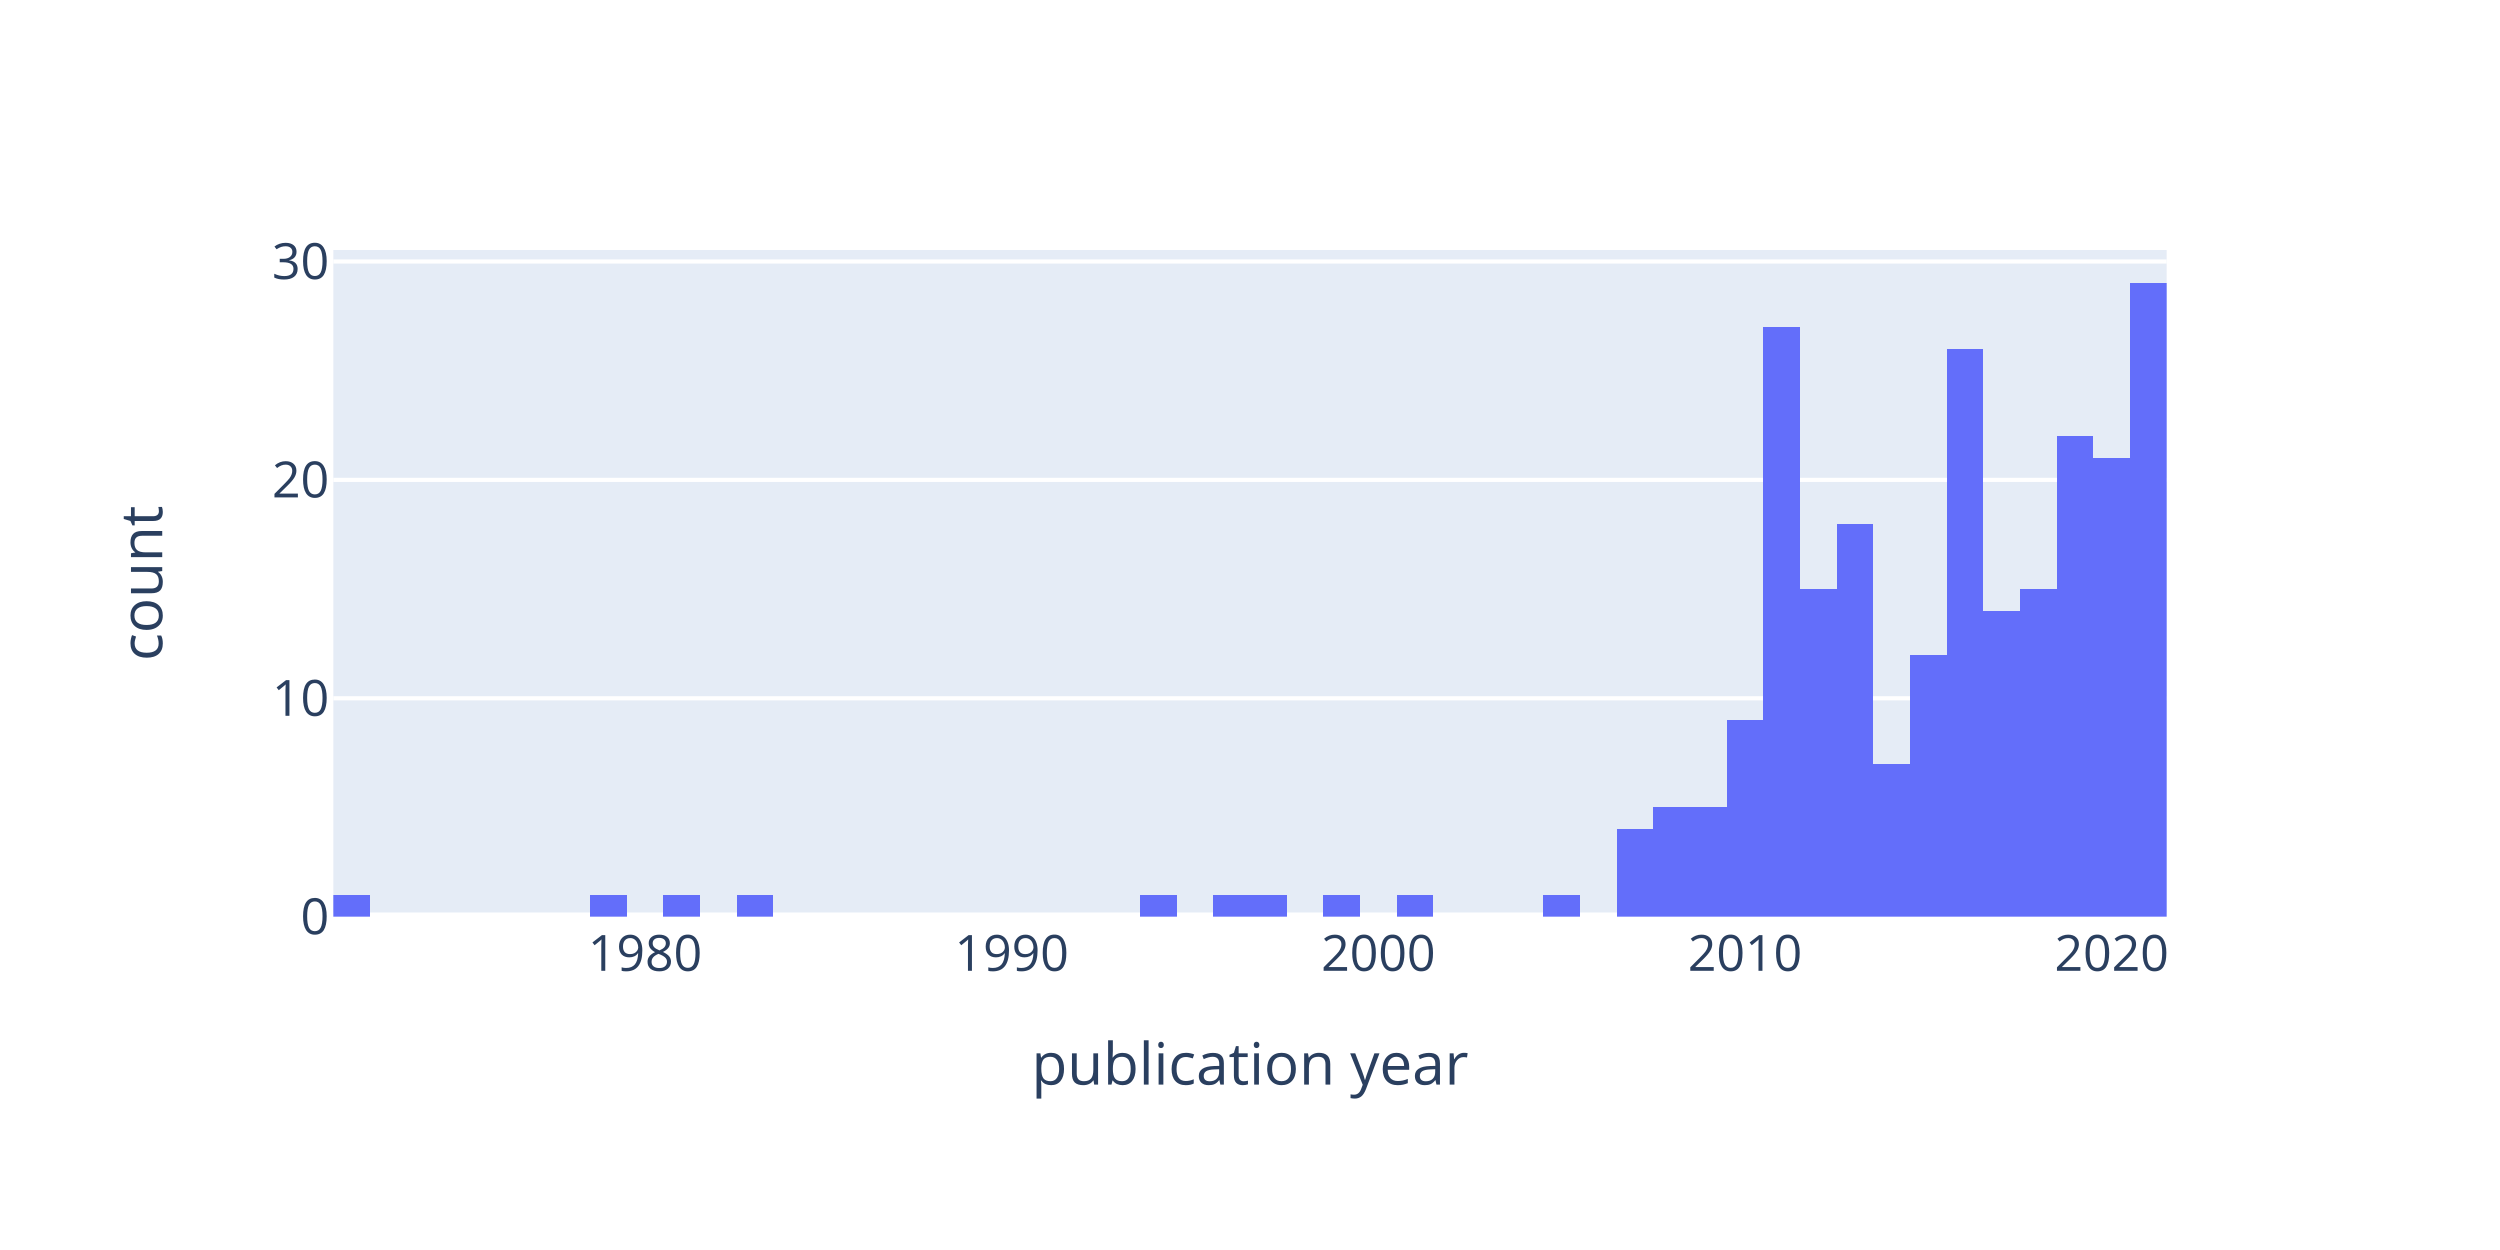
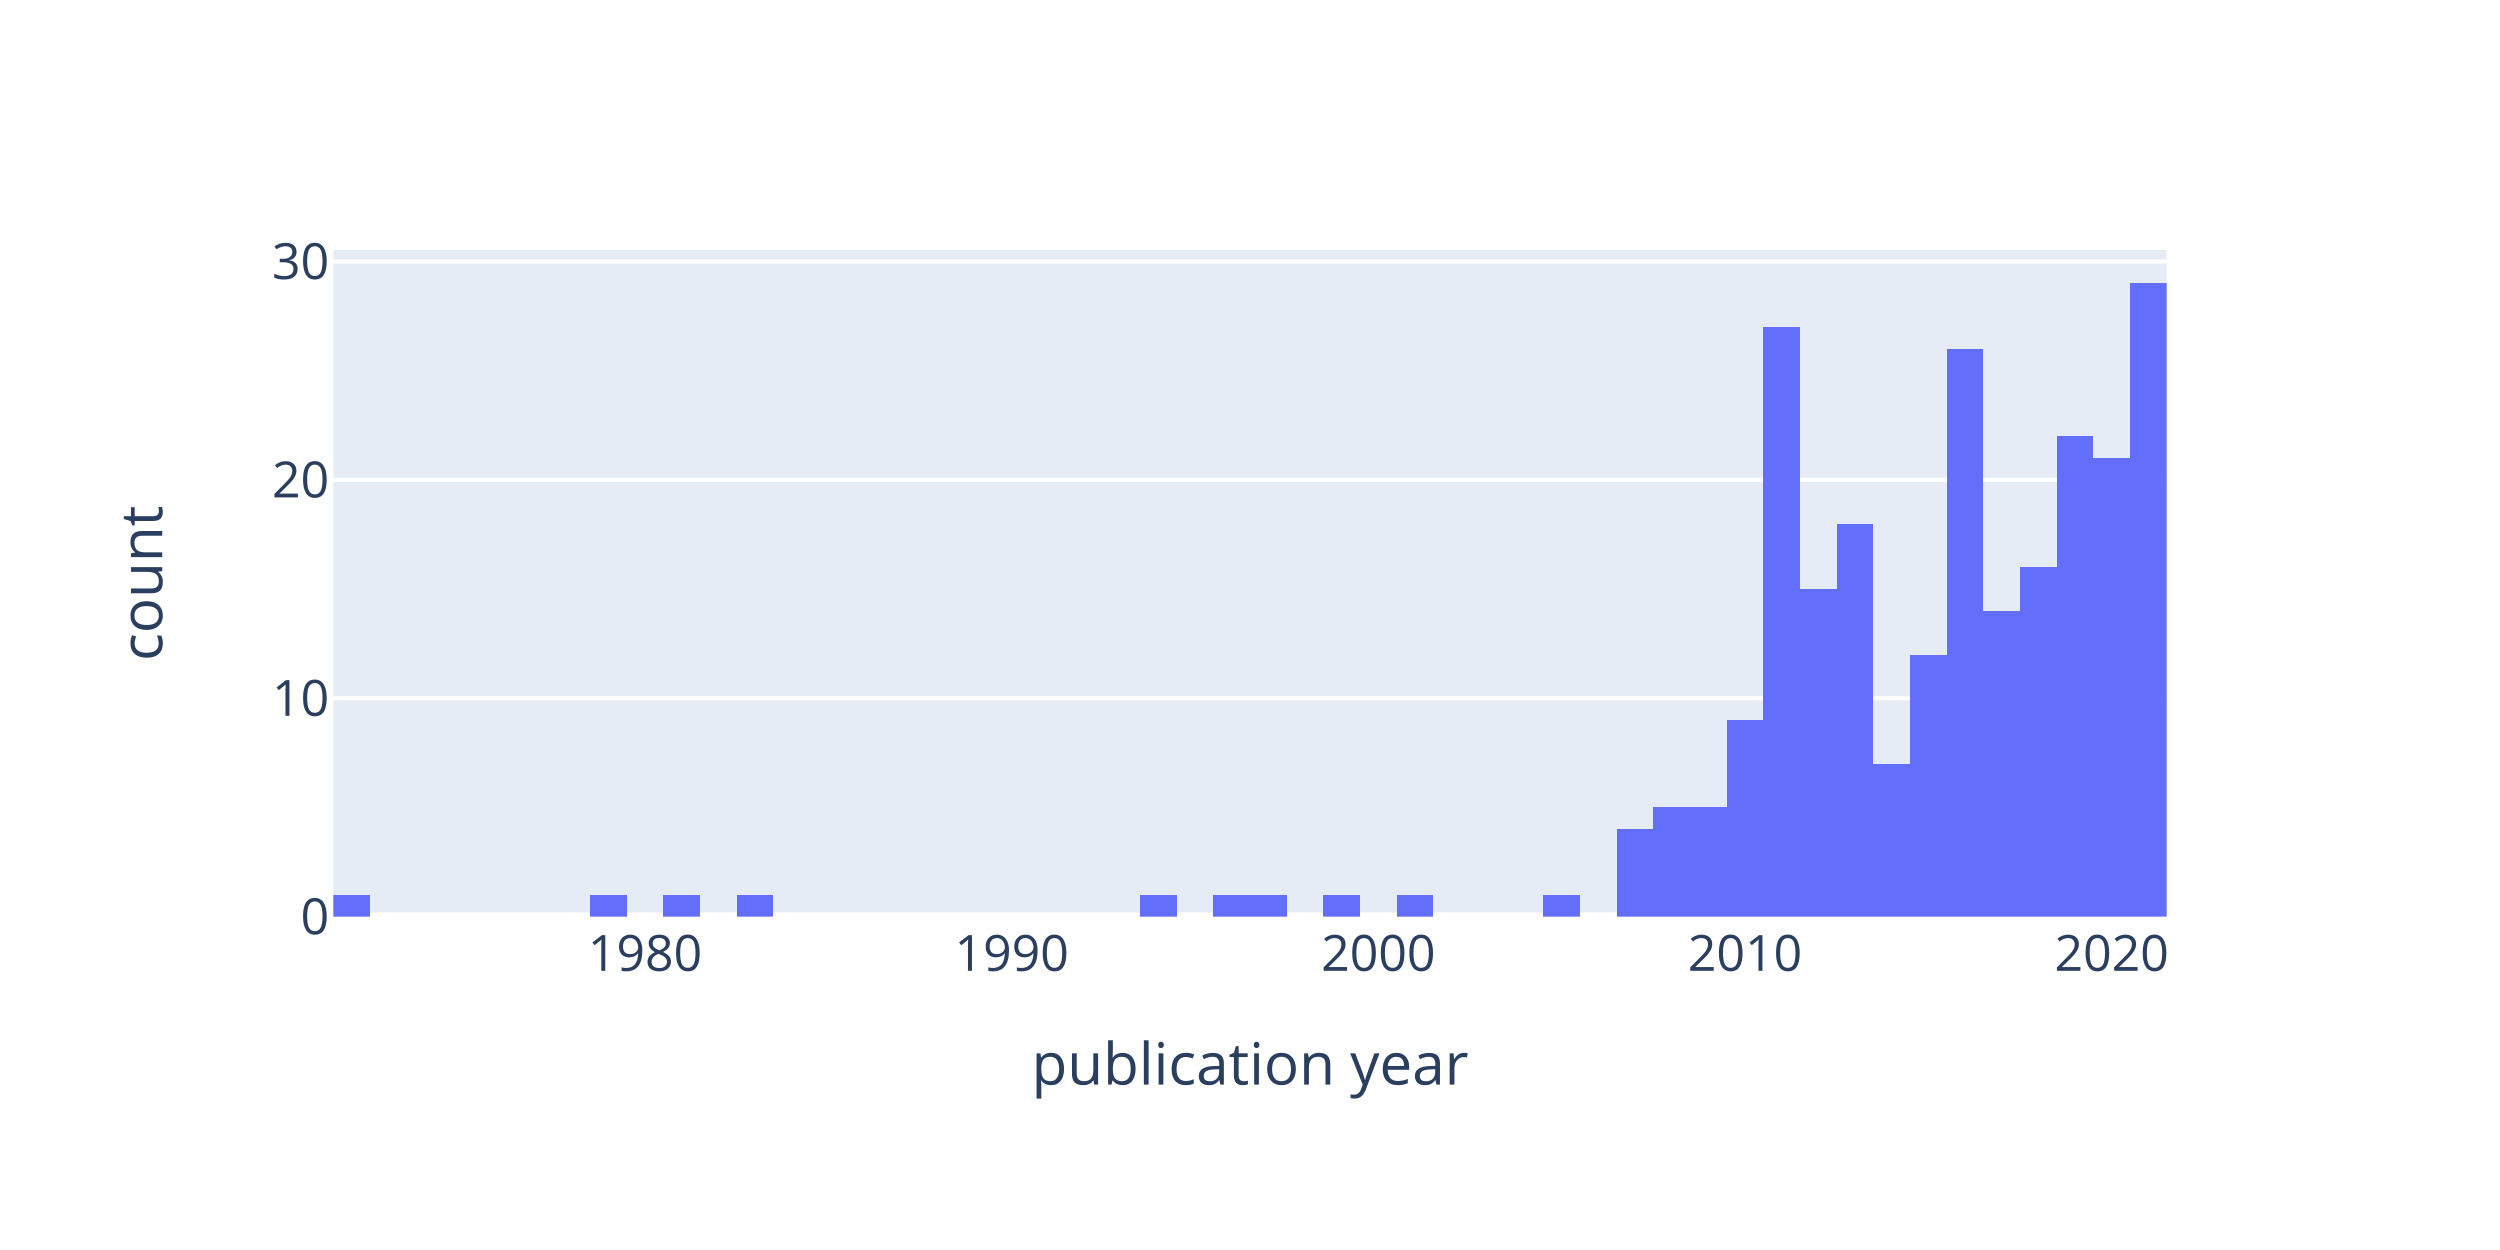
<svg xmlns="http://www.w3.org/2000/svg" class="main-svg" width="600" height="300" style="" viewBox="0 0 600 300">
  <rect x="0" y="0" width="600" height="300" style="fill: rgb(255, 255, 255); fill-opacity: 1;" />
-   <defs id="defs-ba4fe3">
+   <defs id="defs-76e16b">
    <g class="clips">
-       <clipPath id="clipba4fe3xyplot" class="plotclip">
+       <clipPath id="clip76e16bxyplot" class="plotclip">
        <rect width="440" height="160" />
      </clipPath>
-       <clipPath class="axesclip" id="clipba4fe3x">
+       <clipPath class="axesclip" id="clip76e16bx">
        <rect x="80" y="0" width="440" height="300" />
      </clipPath>
-       <clipPath class="axesclip" id="clipba4fe3y">
+       <clipPath class="axesclip" id="clip76e16by">
        <rect x="0" y="60" width="600" height="160" />
      </clipPath>
-       <clipPath class="axesclip" id="clipba4fe3xy">
+       <clipPath class="axesclip" id="clip76e16bxy">
        <rect x="80" y="60" width="440" height="160" />
      </clipPath>
    </g>
    <g class="gradients" />
    <g class="patterns" />
  </defs>
  <g class="bglayer">
    <rect class="bg" x="80" y="60" width="440" height="160" style="fill: rgb(229, 236, 246); fill-opacity: 1; stroke-width: 0;" />
  </g>
  <g class="layer-below">
    <g class="imagelayer" />
    <g class="shapelayer" />
  </g>
  <g class="cartesianlayer">
    <g class="subplot xy">
      <g class="layer-subplot">
        <g class="shapelayer" />
        <g class="imagelayer" />
      </g>
      <g class="gridlayer">
        <g class="x" />
        <g class="y">
          <path class="ygrid crisp" transform="translate(0,167.59)" d="M80,0h440" style="stroke: rgb(255, 255, 255); stroke-opacity: 1; stroke-width: 1px;" />
          <path class="ygrid crisp" transform="translate(0,115.17)" d="M80,0h440" style="stroke: rgb(255, 255, 255); stroke-opacity: 1; stroke-width: 1px;" />
          <path class="ygrid crisp" transform="translate(0,62.76)" d="M80,0h440" style="stroke: rgb(255, 255, 255); stroke-opacity: 1; stroke-width: 1px;" />
        </g>
      </g>
      <g class="zerolinelayer">
        <path class="yzl zl crisp" transform="translate(0,220)" d="M80,0h440" style="stroke: rgb(255, 255, 255); stroke-opacity: 1; stroke-width: 2px;" />
      </g>
      <path class="xlines-below" />
      <path class="ylines-below" />
      <g class="overlines-below" />
      <g class="xaxislayer-below" />
      <g class="yaxislayer-below" />
      <g class="overaxes-below" />
-       <g class="plot" transform="translate(80,60)" clip-path="url(#clipba4fe3xyplot)">
+       <g class="plot" transform="translate(80,60)" clip-path="url(#clip76e16bxyplot)">
        <g class="barlayer mlayer">
          <g class="trace bars" shape-rendering="crispEdges" style="opacity: 1;">
            <g class="points">
              <g class="point">
                <path d="M0,160V154.76H8.8V160Z" style="vector-effect: non-scaling-stroke; opacity: 1; stroke-width: 0px; fill: rgb(99, 110, 250); fill-opacity: 1;" />
              </g>
              <g class="point">
                <path d="M0,0Z" style="vector-effect: non-scaling-stroke; opacity: 1; stroke-width: 0px; fill: rgb(99, 110, 250); fill-opacity: 1;" />
              </g>
              <g class="point">
                <path d="M0,0Z" style="vector-effect: non-scaling-stroke; opacity: 1; stroke-width: 0px; fill: rgb(99, 110, 250); fill-opacity: 1;" />
              </g>
              <g class="point">
                <path d="M0,0Z" style="vector-effect: non-scaling-stroke; opacity: 1; stroke-width: 0px; fill: rgb(99, 110, 250); fill-opacity: 1;" />
              </g>
              <g class="point">
                <path d="M0,0Z" style="vector-effect: non-scaling-stroke; opacity: 1; stroke-width: 0px; fill: rgb(99, 110, 250); fill-opacity: 1;" />
              </g>
              <g class="point">
                <path d="M0,0Z" style="vector-effect: non-scaling-stroke; opacity: 1; stroke-width: 0px; fill: rgb(99, 110, 250); fill-opacity: 1;" />
              </g>
              <g class="point">
                <path d="M0,0Z" style="vector-effect: non-scaling-stroke; opacity: 1; stroke-width: 0px; fill: rgb(99, 110, 250); fill-opacity: 1;" />
              </g>
              <g class="point">
                <path d="M61.6,160V154.76H70.4V160Z" style="vector-effect: non-scaling-stroke; opacity: 1; stroke-width: 0px; fill: rgb(99, 110, 250); fill-opacity: 1;" />
              </g>
              <g class="point">
                <path d="M0,0Z" style="vector-effect: non-scaling-stroke; opacity: 1; stroke-width: 0px; fill: rgb(99, 110, 250); fill-opacity: 1;" />
              </g>
              <g class="point">
                <path d="M79.2,160V154.76H88V160Z" style="vector-effect: non-scaling-stroke; opacity: 1; stroke-width: 0px; fill: rgb(99, 110, 250); fill-opacity: 1;" />
              </g>
              <g class="point">
                <path d="M0,0Z" style="vector-effect: non-scaling-stroke; opacity: 1; stroke-width: 0px; fill: rgb(99, 110, 250); fill-opacity: 1;" />
              </g>
              <g class="point">
                <path d="M96.8,160V154.76H105.6V160Z" style="vector-effect: non-scaling-stroke; opacity: 1; stroke-width: 0px; fill: rgb(99, 110, 250); fill-opacity: 1;" />
              </g>
              <g class="point">
                <path d="M0,0Z" style="vector-effect: non-scaling-stroke; opacity: 1; stroke-width: 0px; fill: rgb(99, 110, 250); fill-opacity: 1;" />
              </g>
              <g class="point">
                <path d="M0,0Z" style="vector-effect: non-scaling-stroke; opacity: 1; stroke-width: 0px; fill: rgb(99, 110, 250); fill-opacity: 1;" />
              </g>
              <g class="point">
                <path d="M0,0Z" style="vector-effect: non-scaling-stroke; opacity: 1; stroke-width: 0px; fill: rgb(99, 110, 250); fill-opacity: 1;" />
              </g>
              <g class="point">
                <path d="M0,0Z" style="vector-effect: non-scaling-stroke; opacity: 1; stroke-width: 0px; fill: rgb(99, 110, 250); fill-opacity: 1;" />
              </g>
              <g class="point">
                <path d="M0,0Z" style="vector-effect: non-scaling-stroke; opacity: 1; stroke-width: 0px; fill: rgb(99, 110, 250); fill-opacity: 1;" />
              </g>
              <g class="point">
                <path d="M0,0Z" style="vector-effect: non-scaling-stroke; opacity: 1; stroke-width: 0px; fill: rgb(99, 110, 250); fill-opacity: 1;" />
              </g>
              <g class="point">
                <path d="M0,0Z" style="vector-effect: non-scaling-stroke; opacity: 1; stroke-width: 0px; fill: rgb(99, 110, 250); fill-opacity: 1;" />
              </g>
              <g class="point">
                <path d="M0,0Z" style="vector-effect: non-scaling-stroke; opacity: 1; stroke-width: 0px; fill: rgb(99, 110, 250); fill-opacity: 1;" />
              </g>
              <g class="point">
                <path d="M0,0Z" style="vector-effect: non-scaling-stroke; opacity: 1; stroke-width: 0px; fill: rgb(99, 110, 250); fill-opacity: 1;" />
              </g>
              <g class="point">
                <path d="M0,0Z" style="vector-effect: non-scaling-stroke; opacity: 1; stroke-width: 0px; fill: rgb(99, 110, 250); fill-opacity: 1;" />
              </g>
              <g class="point">
                <path d="M193.6,160V154.76H202.4V160Z" style="vector-effect: non-scaling-stroke; opacity: 1; stroke-width: 0px; fill: rgb(99, 110, 250); fill-opacity: 1;" />
              </g>
              <g class="point">
                <path d="M0,0Z" style="vector-effect: non-scaling-stroke; opacity: 1; stroke-width: 0px; fill: rgb(99, 110, 250); fill-opacity: 1;" />
              </g>
              <g class="point">
                <path d="M211.2,160V154.76H220V160Z" style="vector-effect: non-scaling-stroke; opacity: 1; stroke-width: 0px; fill: rgb(99, 110, 250); fill-opacity: 1;" />
              </g>
              <g class="point">
                <path d="M220,160V154.76H228.8V160Z" style="vector-effect: non-scaling-stroke; opacity: 1; stroke-width: 0px; fill: rgb(99, 110, 250); fill-opacity: 1;" />
              </g>
              <g class="point">
                <path d="M0,0Z" style="vector-effect: non-scaling-stroke; opacity: 1; stroke-width: 0px; fill: rgb(99, 110, 250); fill-opacity: 1;" />
              </g>
              <g class="point">
                <path d="M237.6,160V154.76H246.4V160Z" style="vector-effect: non-scaling-stroke; opacity: 1; stroke-width: 0px; fill: rgb(99, 110, 250); fill-opacity: 1;" />
              </g>
              <g class="point">
                <path d="M0,0Z" style="vector-effect: non-scaling-stroke; opacity: 1; stroke-width: 0px; fill: rgb(99, 110, 250); fill-opacity: 1;" />
              </g>
              <g class="point">
                <path d="M255.2,160V154.76H264V160Z" style="vector-effect: non-scaling-stroke; opacity: 1; stroke-width: 0px; fill: rgb(99, 110, 250); fill-opacity: 1;" />
              </g>
              <g class="point">
                <path d="M0,0Z" style="vector-effect: non-scaling-stroke; opacity: 1; stroke-width: 0px; fill: rgb(99, 110, 250); fill-opacity: 1;" />
              </g>
              <g class="point">
                <path d="M0,0Z" style="vector-effect: non-scaling-stroke; opacity: 1; stroke-width: 0px; fill: rgb(99, 110, 250); fill-opacity: 1;" />
              </g>
              <g class="point">
                <path d="M0,0Z" style="vector-effect: non-scaling-stroke; opacity: 1; stroke-width: 0px; fill: rgb(99, 110, 250); fill-opacity: 1;" />
              </g>
              <g class="point">
                <path d="M290.4,160V154.76H299.2V160Z" style="vector-effect: non-scaling-stroke; opacity: 1; stroke-width: 0px; fill: rgb(99, 110, 250); fill-opacity: 1;" />
              </g>
              <g class="point">
                <path d="M0,0Z" style="vector-effect: non-scaling-stroke; opacity: 1; stroke-width: 0px; fill: rgb(99, 110, 250); fill-opacity: 1;" />
              </g>
              <g class="point">
                <path d="M308,160V139.03H316.8V160Z" style="vector-effect: non-scaling-stroke; opacity: 1; stroke-width: 0px; fill: rgb(99, 110, 250); fill-opacity: 1;" />
              </g>
              <g class="point">
                <path d="M316.8,160V133.79H325.6V160Z" style="vector-effect: non-scaling-stroke; opacity: 1; stroke-width: 0px; fill: rgb(99, 110, 250); fill-opacity: 1;" />
              </g>
              <g class="point">
                <path d="M325.6,160V133.79H334.4V160Z" style="vector-effect: non-scaling-stroke; opacity: 1; stroke-width: 0px; fill: rgb(99, 110, 250); fill-opacity: 1;" />
              </g>
              <g class="point">
                <path d="M334.4,160V112.83H343.2V160Z" style="vector-effect: non-scaling-stroke; opacity: 1; stroke-width: 0px; fill: rgb(99, 110, 250); fill-opacity: 1;" />
              </g>
              <g class="point">
                <path d="M343.2,160V18.48H352V160Z" style="vector-effect: non-scaling-stroke; opacity: 1; stroke-width: 0px; fill: rgb(99, 110, 250); fill-opacity: 1;" />
              </g>
              <g class="point">
                <path d="M352,160V81.38H360.8V160Z" style="vector-effect: non-scaling-stroke; opacity: 1; stroke-width: 0px; fill: rgb(99, 110, 250); fill-opacity: 1;" />
              </g>
              <g class="point">
                <path d="M360.8,160V65.66H369.6V160Z" style="vector-effect: non-scaling-stroke; opacity: 1; stroke-width: 0px; fill: rgb(99, 110, 250); fill-opacity: 1;" />
              </g>
              <g class="point">
                <path d="M369.6,160V123.31H378.4V160Z" style="vector-effect: non-scaling-stroke; opacity: 1; stroke-width: 0px; fill: rgb(99, 110, 250); fill-opacity: 1;" />
              </g>
              <g class="point">
                <path d="M378.4,160V97.1H387.2V160Z" style="vector-effect: non-scaling-stroke; opacity: 1; stroke-width: 0px; fill: rgb(99, 110, 250); fill-opacity: 1;" />
              </g>
              <g class="point">
                <path d="M387.2,160V23.72H396V160Z" style="vector-effect: non-scaling-stroke; opacity: 1; stroke-width: 0px; fill: rgb(99, 110, 250); fill-opacity: 1;" />
              </g>
              <g class="point">
                <path d="M396,160V86.62H404.8V160Z" style="vector-effect: non-scaling-stroke; opacity: 1; stroke-width: 0px; fill: rgb(99, 110, 250); fill-opacity: 1;" />
              </g>
              <g class="point">
-                 <path d="M404.8,160V81.38H413.6V160Z" style="vector-effect: non-scaling-stroke; opacity: 1; stroke-width: 0px; fill: rgb(99, 110, 250); fill-opacity: 1;" />
+                 <path d="M404.8,160V76.14H413.6V160Z" style="vector-effect: non-scaling-stroke; opacity: 1; stroke-width: 0px; fill: rgb(99, 110, 250); fill-opacity: 1;" />
              </g>
              <g class="point">
                <path d="M413.6,160V44.69H422.4V160Z" style="vector-effect: non-scaling-stroke; opacity: 1; stroke-width: 0px; fill: rgb(99, 110, 250); fill-opacity: 1;" />
              </g>
              <g class="point">
                <path d="M422.4,160V49.93H431.2V160Z" style="vector-effect: non-scaling-stroke; opacity: 1; stroke-width: 0px; fill: rgb(99, 110, 250); fill-opacity: 1;" />
              </g>
              <g class="point">
                <path d="M431.2,160V8H440V160Z" style="vector-effect: non-scaling-stroke; opacity: 1; stroke-width: 0px; fill: rgb(99, 110, 250); fill-opacity: 1;" />
              </g>
            </g>
          </g>
        </g>
      </g>
      <g class="overplot" />
      <path class="xlines-above crisp" d="M0,0" style="fill: none;" />
      <path class="ylines-above crisp" d="M0,0" style="fill: none;" />
      <g class="overlines-above" />
      <g class="xaxislayer-above">
        <g class="xtick">
          <text text-anchor="middle" x="0" y="233" transform="translate(154.8,0)" style="font-family: 'Open Sans', verdana, arial, sans-serif; font-size: 12px; fill: rgb(42, 63, 95); fill-opacity: 1; white-space: pre; opacity: 1;">1980</text>
        </g>
        <g class="xtick">
          <text text-anchor="middle" x="0" y="233" style="font-family: 'Open Sans', verdana, arial, sans-serif; font-size: 12px; fill: rgb(42, 63, 95); fill-opacity: 1; white-space: pre; opacity: 1;" transform="translate(242.8,0)">1990</text>
        </g>
        <g class="xtick">
          <text text-anchor="middle" x="0" y="233" style="font-family: 'Open Sans', verdana, arial, sans-serif; font-size: 12px; fill: rgb(42, 63, 95); fill-opacity: 1; white-space: pre; opacity: 1;" transform="translate(330.8,0)">2000</text>
        </g>
        <g class="xtick">
          <text text-anchor="middle" x="0" y="233" style="font-family: 'Open Sans', verdana, arial, sans-serif; font-size: 12px; fill: rgb(42, 63, 95); fill-opacity: 1; white-space: pre; opacity: 1;" transform="translate(418.8,0)">2010</text>
        </g>
        <g class="xtick">
          <text text-anchor="middle" x="0" y="233" style="font-family: 'Open Sans', verdana, arial, sans-serif; font-size: 12px; fill: rgb(42, 63, 95); fill-opacity: 1; white-space: pre; opacity: 1;" transform="translate(506.8,0)">2020</text>
        </g>
      </g>
      <g class="yaxislayer-above">
        <g class="ytick">
          <text text-anchor="end" x="79" y="4.2" transform="translate(0,220)" style="font-family: 'Open Sans', verdana, arial, sans-serif; font-size: 12px; fill: rgb(42, 63, 95); fill-opacity: 1; white-space: pre; opacity: 1;">0</text>
        </g>
        <g class="ytick">
          <text text-anchor="end" x="79" y="4.2" style="font-family: 'Open Sans', verdana, arial, sans-serif; font-size: 12px; fill: rgb(42, 63, 95); fill-opacity: 1; white-space: pre; opacity: 1;" transform="translate(0,167.59)">10</text>
        </g>
        <g class="ytick">
          <text text-anchor="end" x="79" y="4.2" style="font-family: 'Open Sans', verdana, arial, sans-serif; font-size: 12px; fill: rgb(42, 63, 95); fill-opacity: 1; white-space: pre; opacity: 1;" transform="translate(0,115.17)">20</text>
        </g>
        <g class="ytick">
          <text text-anchor="end" x="79" y="4.2" style="font-family: 'Open Sans', verdana, arial, sans-serif; font-size: 12px; fill: rgb(42, 63, 95); fill-opacity: 1; white-space: pre; opacity: 1;" transform="translate(0,62.76)">30</text>
        </g>
      </g>
      <g class="overaxes-above" />
    </g>
  </g>
  <g class="polarlayer" />
  <g class="smithlayer" />
  <g class="ternarylayer" />
  <g class="geolayer" />
  <g class="funnelarealayer" />
  <g class="pielayer" />
  <g class="iciclelayer" />
  <g class="treemaplayer" />
  <g class="sunburstlayer" />
  <g class="glimages" />
-   <defs id="topdefs-ba4fe3">
+   <defs id="topdefs-76e16b">
    <g class="clips" />
  </defs>
  <g class="layer-above">
    <g class="imagelayer" />
    <g class="shapelayer" />
  </g>
  <g class="infolayer">
    <g class="g-gtitle" />
    <g class="g-xtitle">
      <text class="xtitle" x="300" y="260.3" text-anchor="middle" style="font-family: 'Open Sans', verdana, arial, sans-serif; font-size: 14px; fill: rgb(42, 63, 95); opacity: 1; font-weight: normal; white-space: pre;">publication year</text>
    </g>
    <g class="g-ytitle">
      <text class="ytitle" transform="rotate(-90,38.93438,140)" x="38.934" y="140" text-anchor="middle" style="font-family: 'Open Sans', verdana, arial, sans-serif; font-size: 14px; fill: rgb(42, 63, 95); opacity: 1; font-weight: normal; white-space: pre;">count</text>
    </g>
  </g>
</svg>
